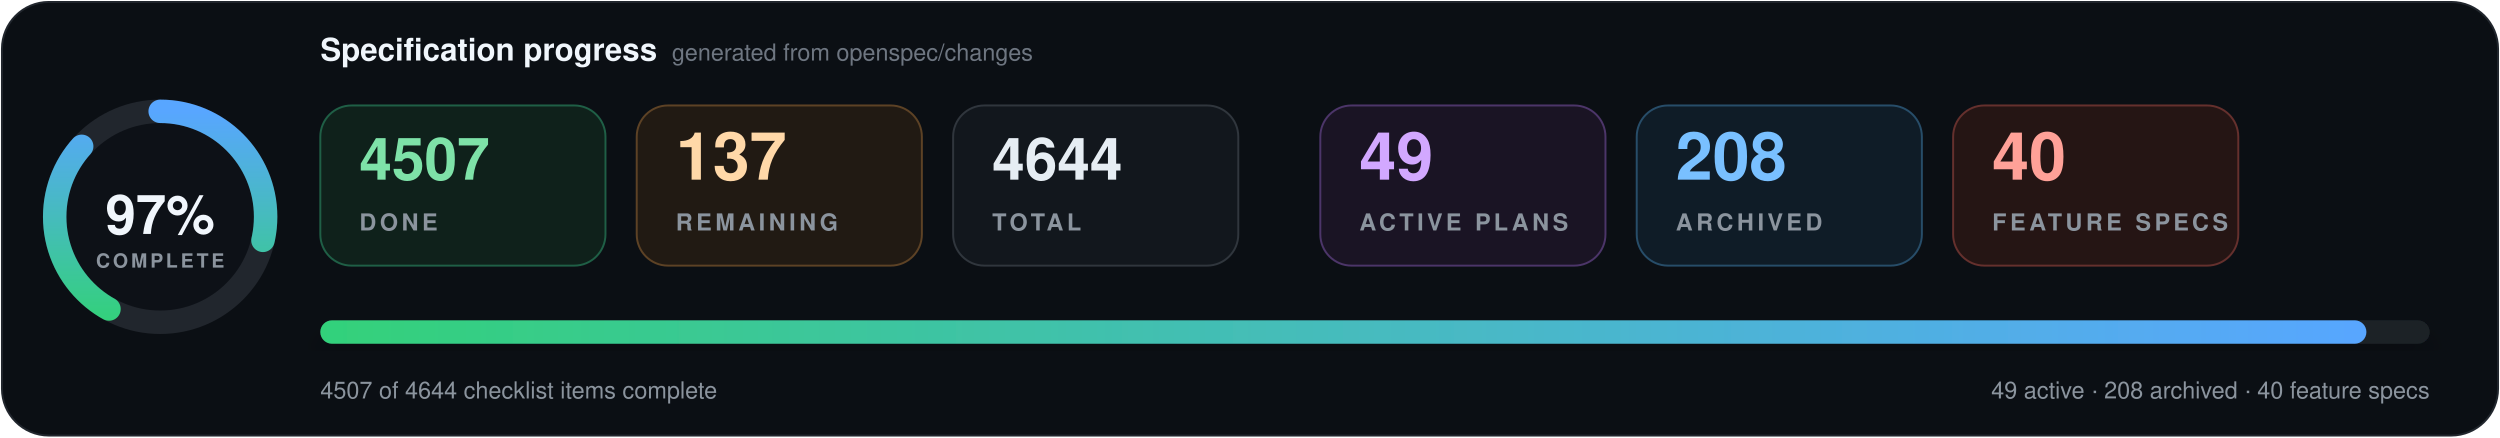
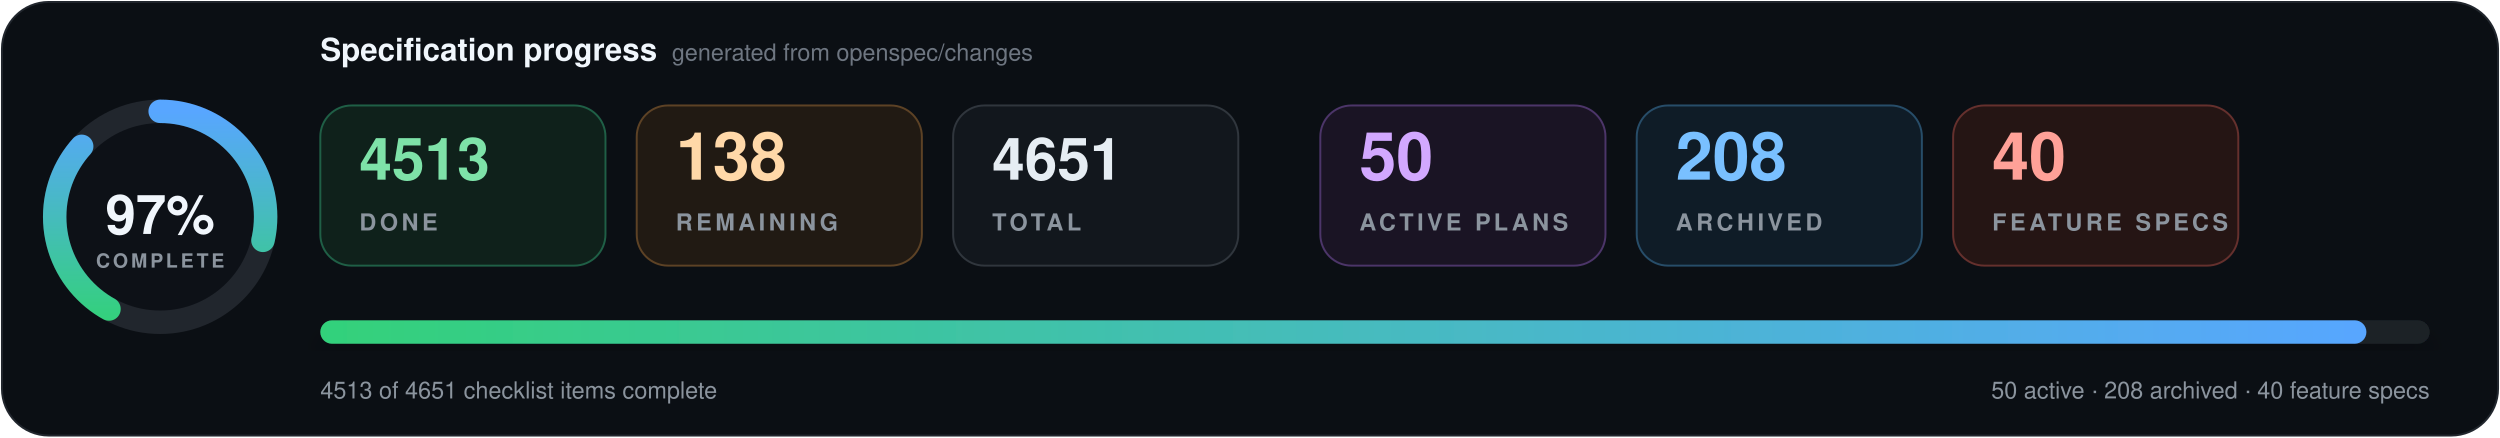
- <svg xmlns="http://www.w3.org/2000/svg" data-cache-version="1793370663" width="1280" height="224" viewBox="0 0 1280 224" role="img" aria-labelledby="title description" font-family="system-ui, -apple-system, BlinkMacSystemFont, 'Segoe UI', Helvetica, Arial, sans-serif" font-variant-numeric="tabular-nums">
+ <svg xmlns="http://www.w3.org/2000/svg" data-cache-version="1793385104" width="1280" height="224" viewBox="0 0 1280 224" role="img" aria-labelledby="title description" font-family="system-ui, -apple-system, BlinkMacSystemFont, 'Segoe UI', Helvetica, Arial, sans-serif" font-variant-numeric="tabular-nums">
  <defs>
    <linearGradient id="progress" x1="0" x2="1">
      <stop offset="0" stop-color="#33d17a" />
      <stop offset="1" stop-color="#58a6ff" />
    </linearGradient>
    <filter id="shadow" x="-10%" y="-20%" width="120%" height="150%">
      <feDropShadow dx="0" dy="7" stdDeviation="9" flood-color="#000" flood-opacity=".28" />
    </filter>
  </defs>
  <rect x="1" y="1" width="1278" height="222" rx="24" fill="#0b0f14" stroke="#21262d" />
  <g transform="translate(82 111)">
    <circle r="54" fill="#0d1117" stroke="#21262d" stroke-width="12" />
    <circle r="54" fill="none" stroke="url(#progress)" stroke-width="12" stroke-linecap="round" pathLength="100" stroke-dasharray="97 100" transform="rotate(-90)" />
    <text y="-1" text-anchor="middle" dominant-baseline="middle" fill="#f0f6fc" font-size="28" font-weight="800">97%</text>
    <text y="26" text-anchor="middle" fill="#8b949e" font-size="10" font-weight="700" letter-spacing="1.5">COMPLETE</text>
  </g>
  <text x="164" y="31" fill="#f0f6fc" font-size="16" font-weight="750">Specification progress</text>
  <text x="344" y="31" fill="#6e7681" font-size="12">generated from openspec/changes</text>
  <g transform="translate(164 54)">
    <rect width="146" height="82" rx="16" fill="#0f211b" stroke="#1f5f46" />
-     <text x="20" y="38" fill="#7ee2a8" font-size="30" font-weight="750">4507</text>
+     <text x="20" y="38" fill="#7ee2a8" font-size="30" font-weight="750">4513</text>
    <text x="20" y="64" fill="#8b949e" font-size="12" font-weight="700" letter-spacing="1.8">DONE</text>
  </g>
  <g transform="translate(326 54)">
    <rect width="146" height="82" rx="16" fill="#211a13" stroke="#5d4225" />
-     <text x="20" y="38" fill="#ffd8a8" font-size="34" font-weight="750">137</text>
+     <text x="20" y="38" fill="#ffd8a8" font-size="34" font-weight="750">138</text>
    <text x="20" y="64" fill="#8b949e" font-size="12" font-weight="700" letter-spacing="1.8">REMAINING</text>
  </g>
  <g transform="translate(488 54)">
    <rect width="146" height="82" rx="16" fill="#12171d" stroke="#30363d" />
-     <text x="20" y="38" fill="#e6edf3" font-size="30" font-weight="750">4644</text>
+     <text x="20" y="38" fill="#e6edf3" font-size="30" font-weight="750">4651</text>
    <text x="20" y="64" fill="#8b949e" font-size="12" font-weight="700" letter-spacing="1.8">TOTAL</text>
  </g>
  <g transform="translate(676 54)">
    <rect width="146" height="82" rx="16" fill="#1a1424" stroke="#4c3569" />
-     <text x="20" y="38" fill="#d2a8ff" font-size="34" font-weight="750">49</text>
+     <text x="20" y="38" fill="#d2a8ff" font-size="34" font-weight="750">50</text>
    <text x="20" y="64" fill="#8b949e" font-size="12" font-weight="700" letter-spacing="1.8">ACTIVE PLANS</text>
  </g>
  <g transform="translate(838 54)">
    <rect width="146" height="82" rx="16" fill="#0f1c27" stroke="#274d69" />
    <text x="20" y="38" fill="#79c0ff" font-size="34" font-weight="750">208</text>
    <text x="20" y="64" fill="#8b949e" font-size="12" font-weight="700" letter-spacing="1.8">ARCHIVED</text>
  </g>
  <g transform="translate(1000 54)">
    <rect width="146" height="82" rx="16" fill="#251514" stroke="#65302d" />
    <text x="20" y="38" fill="#ffa198" font-size="34" font-weight="750">40</text>
    <text x="20" y="64" fill="#8b949e" font-size="12" font-weight="700" letter-spacing="1.8">FEATURE SPECS</text>
  </g>
  <g filter="url(#shadow)">
    <rect x="164" y="164" width="1080" height="12" rx="6" fill="#1b2128" />
    <rect x="164" y="164" width="1047.6" height="12" rx="6" fill="url(#progress)" />
  </g>
-   <text x="164" y="204" fill="#8b949e" font-size="12">4507 of 4644 checklist items complete</text>
-   <text x="1244" y="204" text-anchor="end" fill="#8b949e" font-size="12">49 active · 208 archived · 40 feature specs</text>
+   <text x="164" y="204" fill="#8b949e" font-size="12">4513 of 4651 checklist items complete</text>
+   <text x="1244" y="204" text-anchor="end" fill="#8b949e" font-size="12">50 active · 208 archived · 40 feature specs</text>
</svg>
